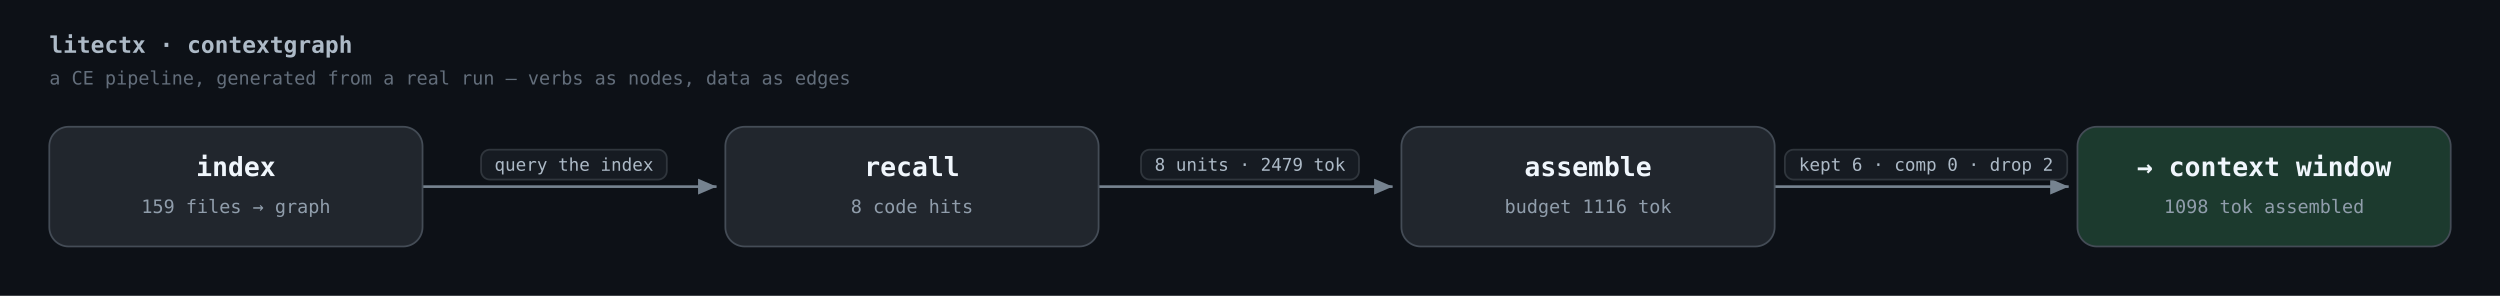
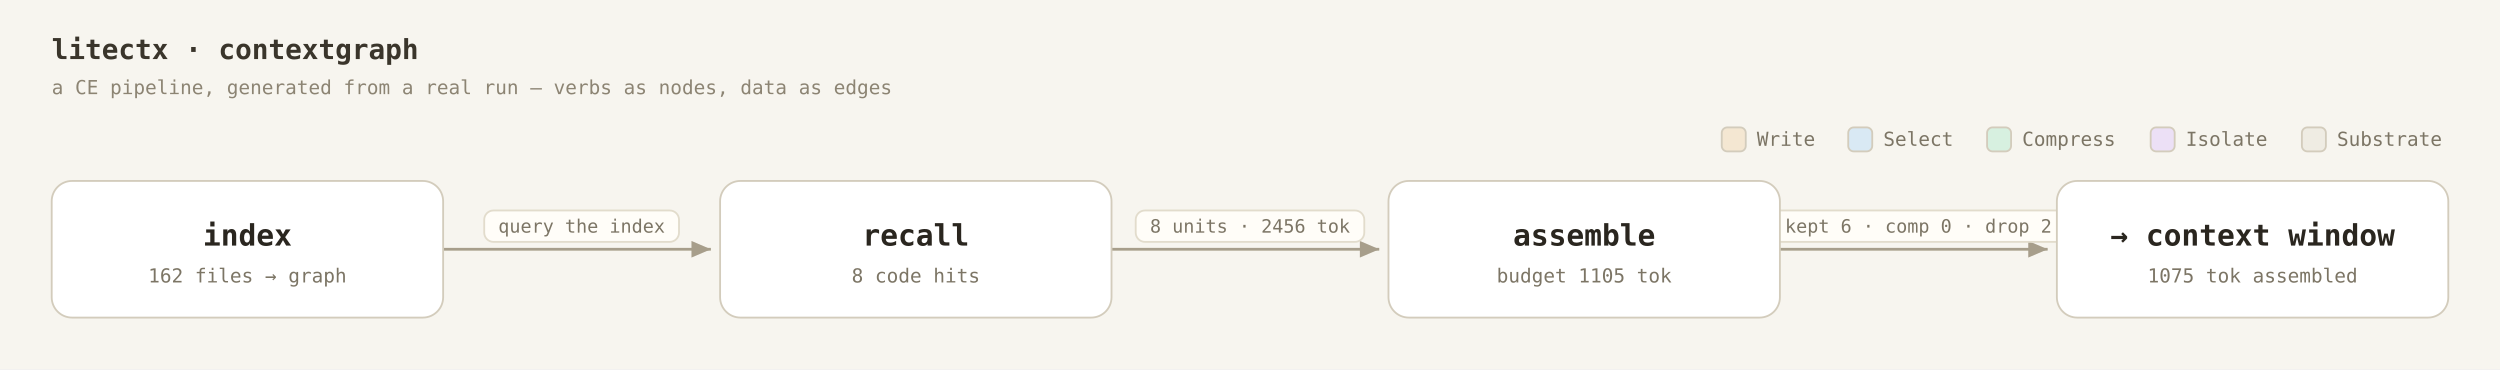
- <svg xmlns="http://www.w3.org/2000/svg" width="1420" height="168" viewBox="0 0 1420 168" font-family="ui-monospace, SFMono-Regular, Menlo, monospace">
-   <rect width="1420" height="168" fill="#0d1117" />
+ <svg xmlns="http://www.w3.org/2000/svg" width="1354" height="200" viewBox="0 0 1354 200" font-family="ui-monospace, SFMono-Regular, Menlo, monospace">
+   <rect width="1354" height="200" fill="#f7f5ef" />
  <defs>
    <marker id="arrow" markerWidth="10" markerHeight="10" refX="7" refY="3" orient="auto">
-       <path d="M0,0 L7,3 L0,6 Z" fill="#768390" />
+       <path d="M0,0 L7,3 L0,6 Z" fill="#a79e8b" />
    </marker>
  </defs>
-   <text x="28" y="30" fill="#adbac7" font-size="13" font-weight="bold">litectx · contextgraph</text>
-   <text x="28" y="48" fill="#636e7b" font-size="10.5">a CE pipeline, generated from a real run — verbs as nodes, data as edges</text>
-   <line x1="240" y1="106" x2="407" y2="106" stroke="#768390" stroke-width="1.5" marker-end="url(#arrow)" />
-   <rect x="273.25" y="85" width="105.5" height="17" rx="5" fill="#161b22" stroke="#30363d" />
-   <text x="326" y="97" fill="#adbac7" font-size="10" text-anchor="middle">query the index</text>
-   <line x1="624" y1="106" x2="791" y2="106" stroke="#768390" stroke-width="1.5" marker-end="url(#arrow)" />
-   <rect x="648.1" y="85" width="123.8" height="17" rx="5" fill="#161b22" stroke="#30363d" />
-   <text x="710" y="97" fill="#adbac7" font-size="10" text-anchor="middle">8 units · 2479 tok</text>
-   <line x1="1008" y1="106" x2="1175" y2="106" stroke="#768390" stroke-width="1.5" marker-end="url(#arrow)" />
-   <rect x="1013.8" y="85" width="160.4" height="17" rx="5" fill="#161b22" stroke="#30363d" />
-   <text x="1094" y="97" fill="#adbac7" font-size="10" text-anchor="middle">kept 6 · comp 0 · drop 2</text>
-   <rect x="28" y="72" width="212" height="68" rx="11" fill="#21262d" stroke="#444c56" />
-   <text x="134" y="100" fill="#f0f6fc" font-size="15" font-weight="bold" text-anchor="middle">index</text>
-   <text x="134" y="121" fill="#909dab" font-size="10.5" text-anchor="middle">159 files → graph</text>
-   <rect x="412" y="72" width="212" height="68" rx="11" fill="#21262d" stroke="#444c56" />
-   <text x="518" y="100" fill="#f0f6fc" font-size="15" font-weight="bold" text-anchor="middle">recall</text>
-   <text x="518" y="121" fill="#909dab" font-size="10.5" text-anchor="middle">8 code hits</text>
-   <rect x="796" y="72" width="212" height="68" rx="11" fill="#21262d" stroke="#444c56" />
-   <text x="902" y="100" fill="#f0f6fc" font-size="15" font-weight="bold" text-anchor="middle">assemble</text>
-   <text x="902" y="121" fill="#909dab" font-size="10.5" text-anchor="middle">budget 1116 tok</text>
-   <rect x="1180" y="72" width="212" height="68" rx="11" fill="#1c3a2e" stroke="#444c56" />
-   <text x="1286" y="100" fill="#f0f6fc" font-size="15" font-weight="bold" text-anchor="middle">→ context window</text>
-   <text x="1286" y="121" fill="#909dab" font-size="10.5" text-anchor="middle">1098 tok assembled</text>
+   <text x="28" y="32" fill="#3a352b" font-size="15" font-weight="bold">litectx · contextgraph</text>
+   <text x="28" y="51" fill="#8c8473" font-size="10.5">a CE pipeline, generated from a real run — verbs as nodes, data as edges</text>
+   <text x="1265.7" y="79" fill="#7c7565" font-size="10.5">Substrate</text>
+   <rect x="1246.7" y="69" width="13" height="13" rx="3" fill="#efece3" stroke="#d3ccbc" />
+   <text x="1183.8" y="79" fill="#7c7565" font-size="10.5">Isolate</text>
+   <rect x="1164.8" y="69" width="13" height="13" rx="3" fill="#ece0f6" stroke="#d3ccbc" />
+   <text x="1095.2" y="79" fill="#7c7565" font-size="10.5">Compress</text>
+   <rect x="1076.2" y="69" width="13" height="13" rx="3" fill="#d7f0e0" stroke="#d3ccbc" />
+   <text x="1020" y="79" fill="#7c7565" font-size="10.5">Select</text>
+   <rect x="1001" y="69" width="13" height="13" rx="3" fill="#d9e9f4" stroke="#d3ccbc" />
+   <text x="951.5" y="79" fill="#7c7565" font-size="10.5">Write</text>
+   <rect x="932.5" y="69" width="13" height="13" rx="3" fill="#f4e7d2" stroke="#d3ccbc" />
+   <line x1="240" y1="135" x2="385" y2="135" stroke="#a79e8b" stroke-width="1.5" marker-end="url(#arrow)" />
+   <rect x="262.25" y="114" width="105.5" height="17" rx="5" fill="#fffdf8" stroke="#e2dccc" />
+   <text x="315" y="126" fill="#7c7565" font-size="10" text-anchor="middle">query the index</text>
+   <line x1="602" y1="135" x2="747" y2="135" stroke="#a79e8b" stroke-width="1.5" marker-end="url(#arrow)" />
+   <rect x="615.1" y="114" width="123.8" height="17" rx="5" fill="#fffdf8" stroke="#e2dccc" />
+   <text x="677" y="126" fill="#7c7565" font-size="10" text-anchor="middle">8 units · 2456 tok</text>
+   <line x1="964" y1="135" x2="1109" y2="135" stroke="#a79e8b" stroke-width="1.5" marker-end="url(#arrow)" />
+   <rect x="958.8" y="114" width="160.4" height="17" rx="5" fill="#fffdf8" stroke="#e2dccc" />
+   <text x="1039" y="126" fill="#7c7565" font-size="10" text-anchor="middle">kept 6 · comp 0 · drop 2</text>
+   <rect x="28" y="98" width="212" height="74" rx="11" fill="#ffffff" stroke="#d3ccbc" />
+   <text x="134" y="133" fill="#2a261f" font-size="16" font-weight="bold" text-anchor="middle">index</text>
+   <text x="134" y="153" fill="#7c7565" font-size="10.5" text-anchor="middle">162 files → graph</text>
+   <rect x="390" y="98" width="212" height="74" rx="11" fill="#ffffff" stroke="#d3ccbc" />
+   <text x="496" y="133" fill="#2a261f" font-size="16" font-weight="bold" text-anchor="middle">recall</text>
+   <text x="496" y="153" fill="#7c7565" font-size="10.5" text-anchor="middle">8 code hits</text>
+   <rect x="752" y="98" width="212" height="74" rx="11" fill="#ffffff" stroke="#d3ccbc" />
+   <text x="858" y="133" fill="#2a261f" font-size="16" font-weight="bold" text-anchor="middle">assemble</text>
+   <text x="858" y="153" fill="#7c7565" font-size="10.5" text-anchor="middle">budget 1105 tok</text>
+   <rect x="1114" y="98" width="212" height="74" rx="11" fill="#ffffff" stroke="#d3ccbc" />
+   <text x="1220" y="133" fill="#2a261f" font-size="16" font-weight="bold" text-anchor="middle">→ context window</text>
+   <text x="1220" y="153" fill="#7c7565" font-size="10.5" text-anchor="middle">1075 tok assembled</text>
</svg>
